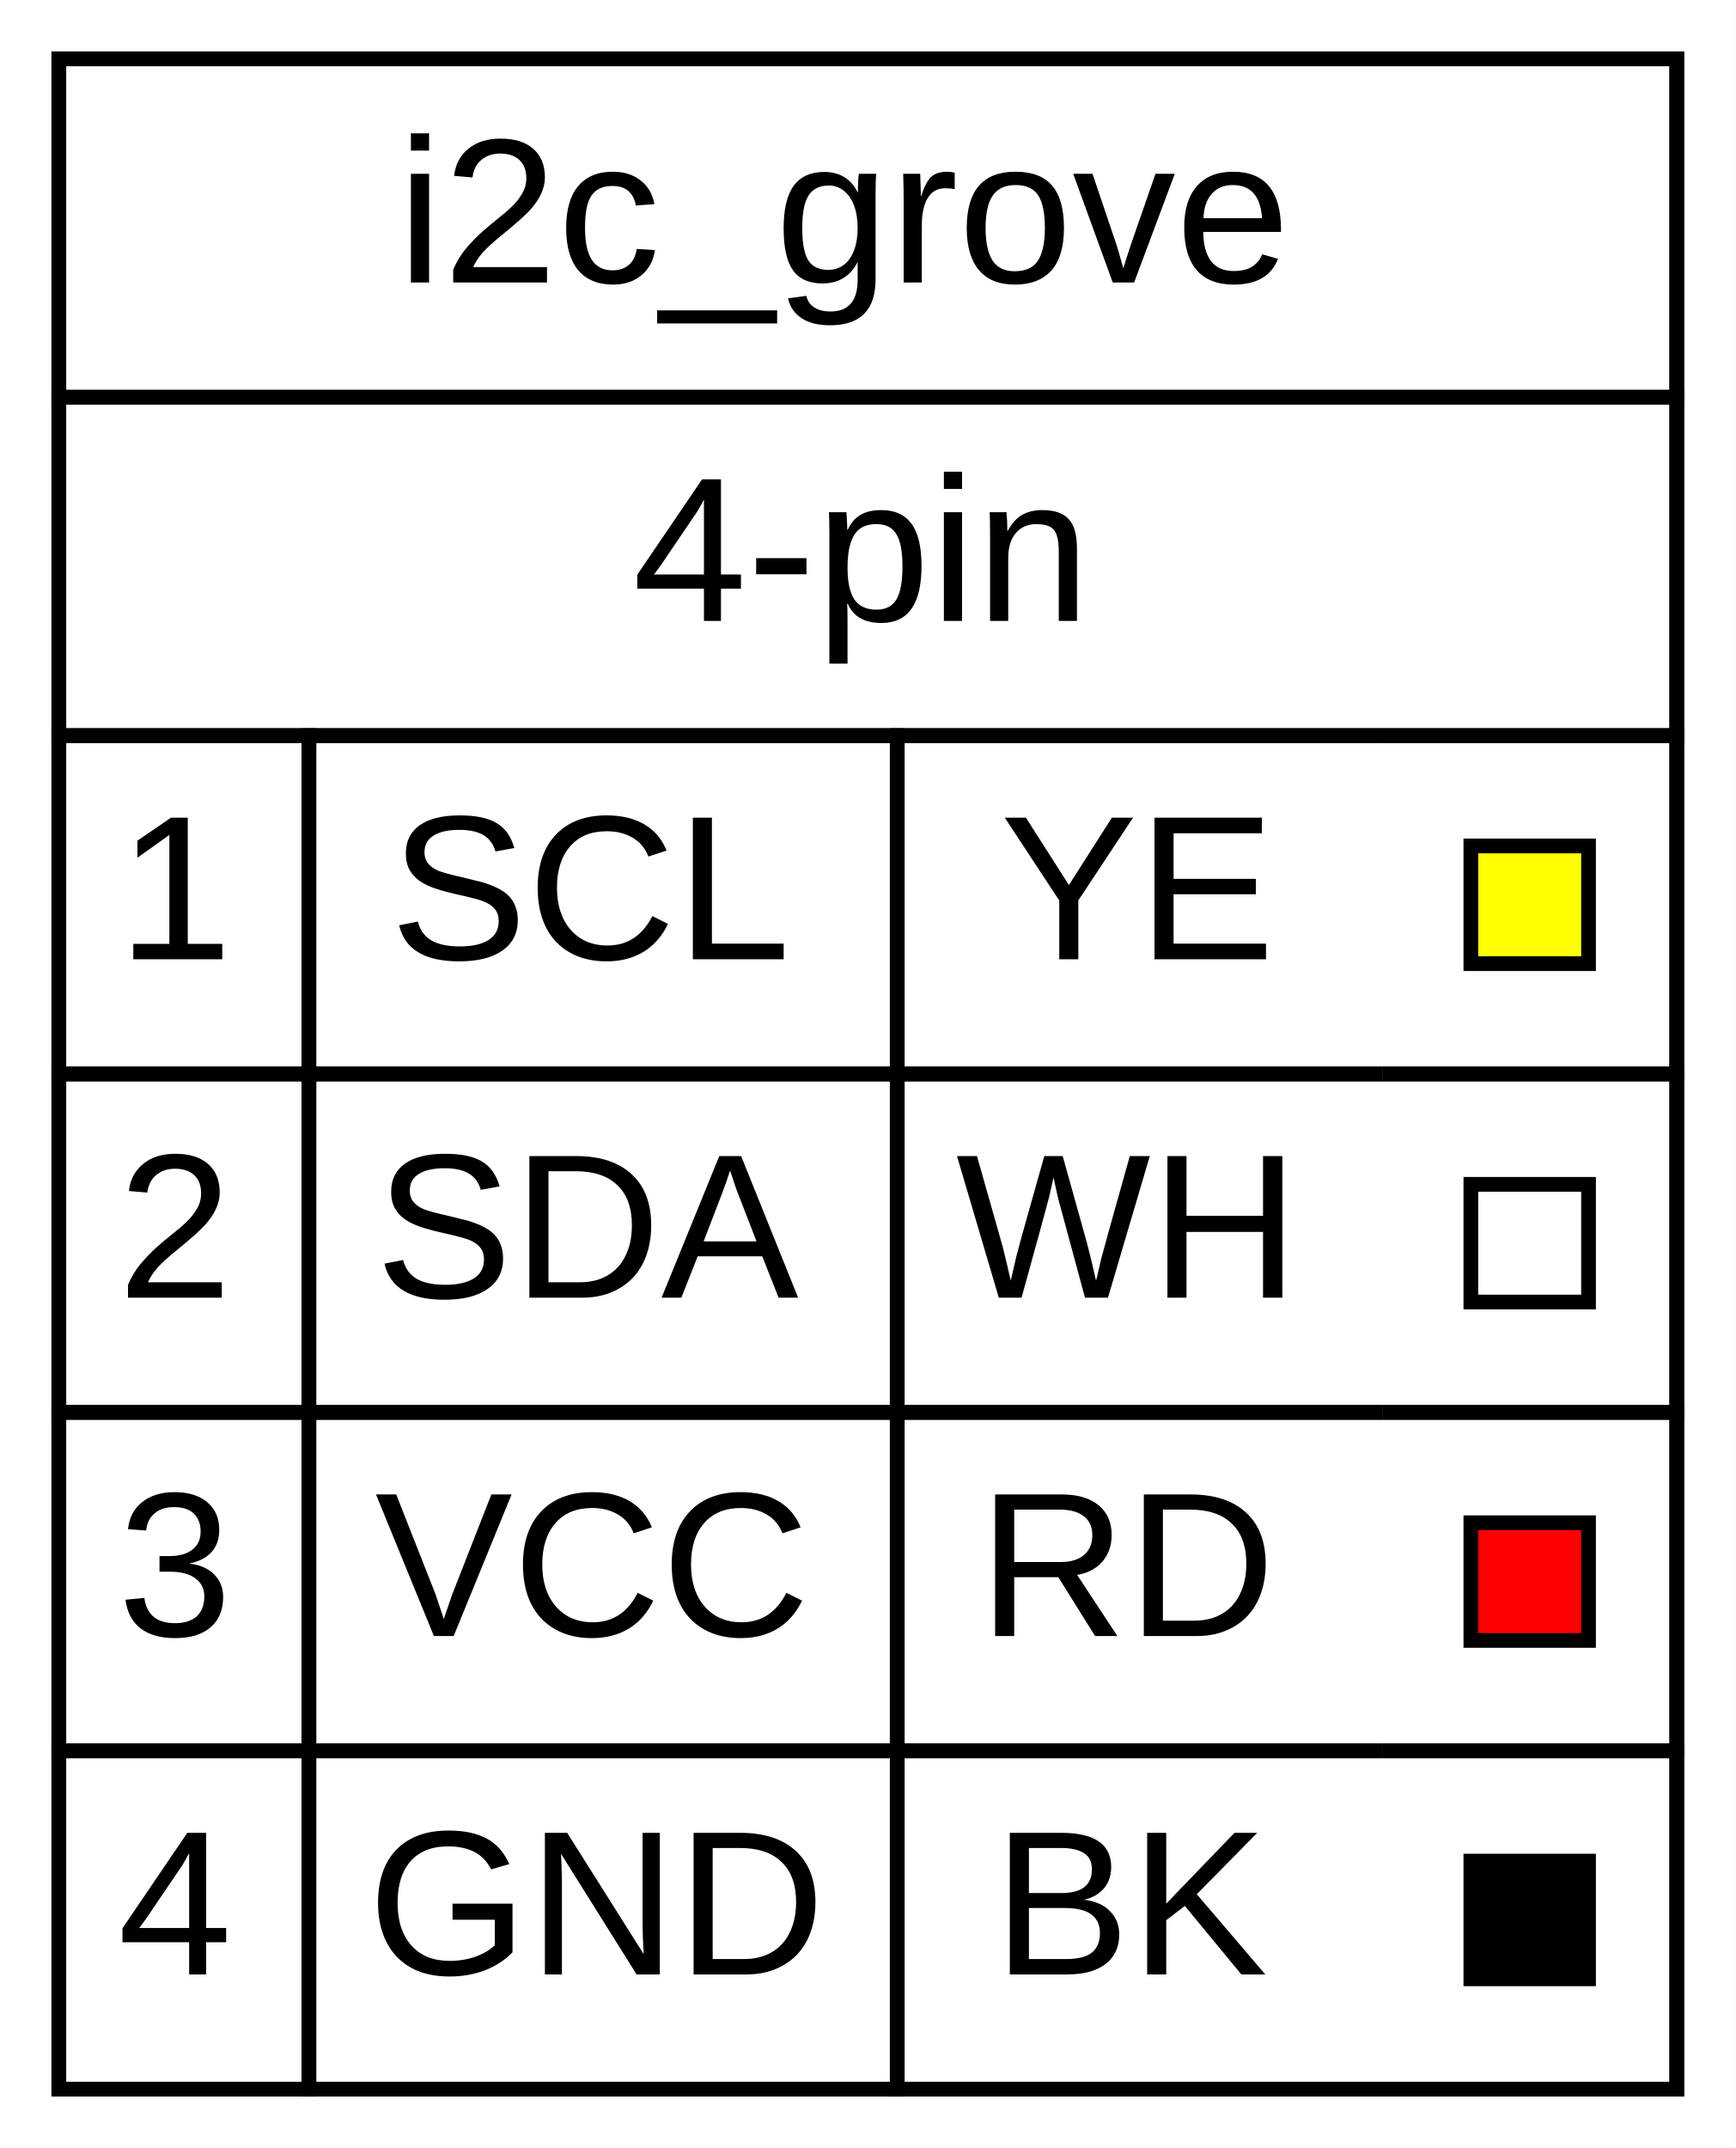
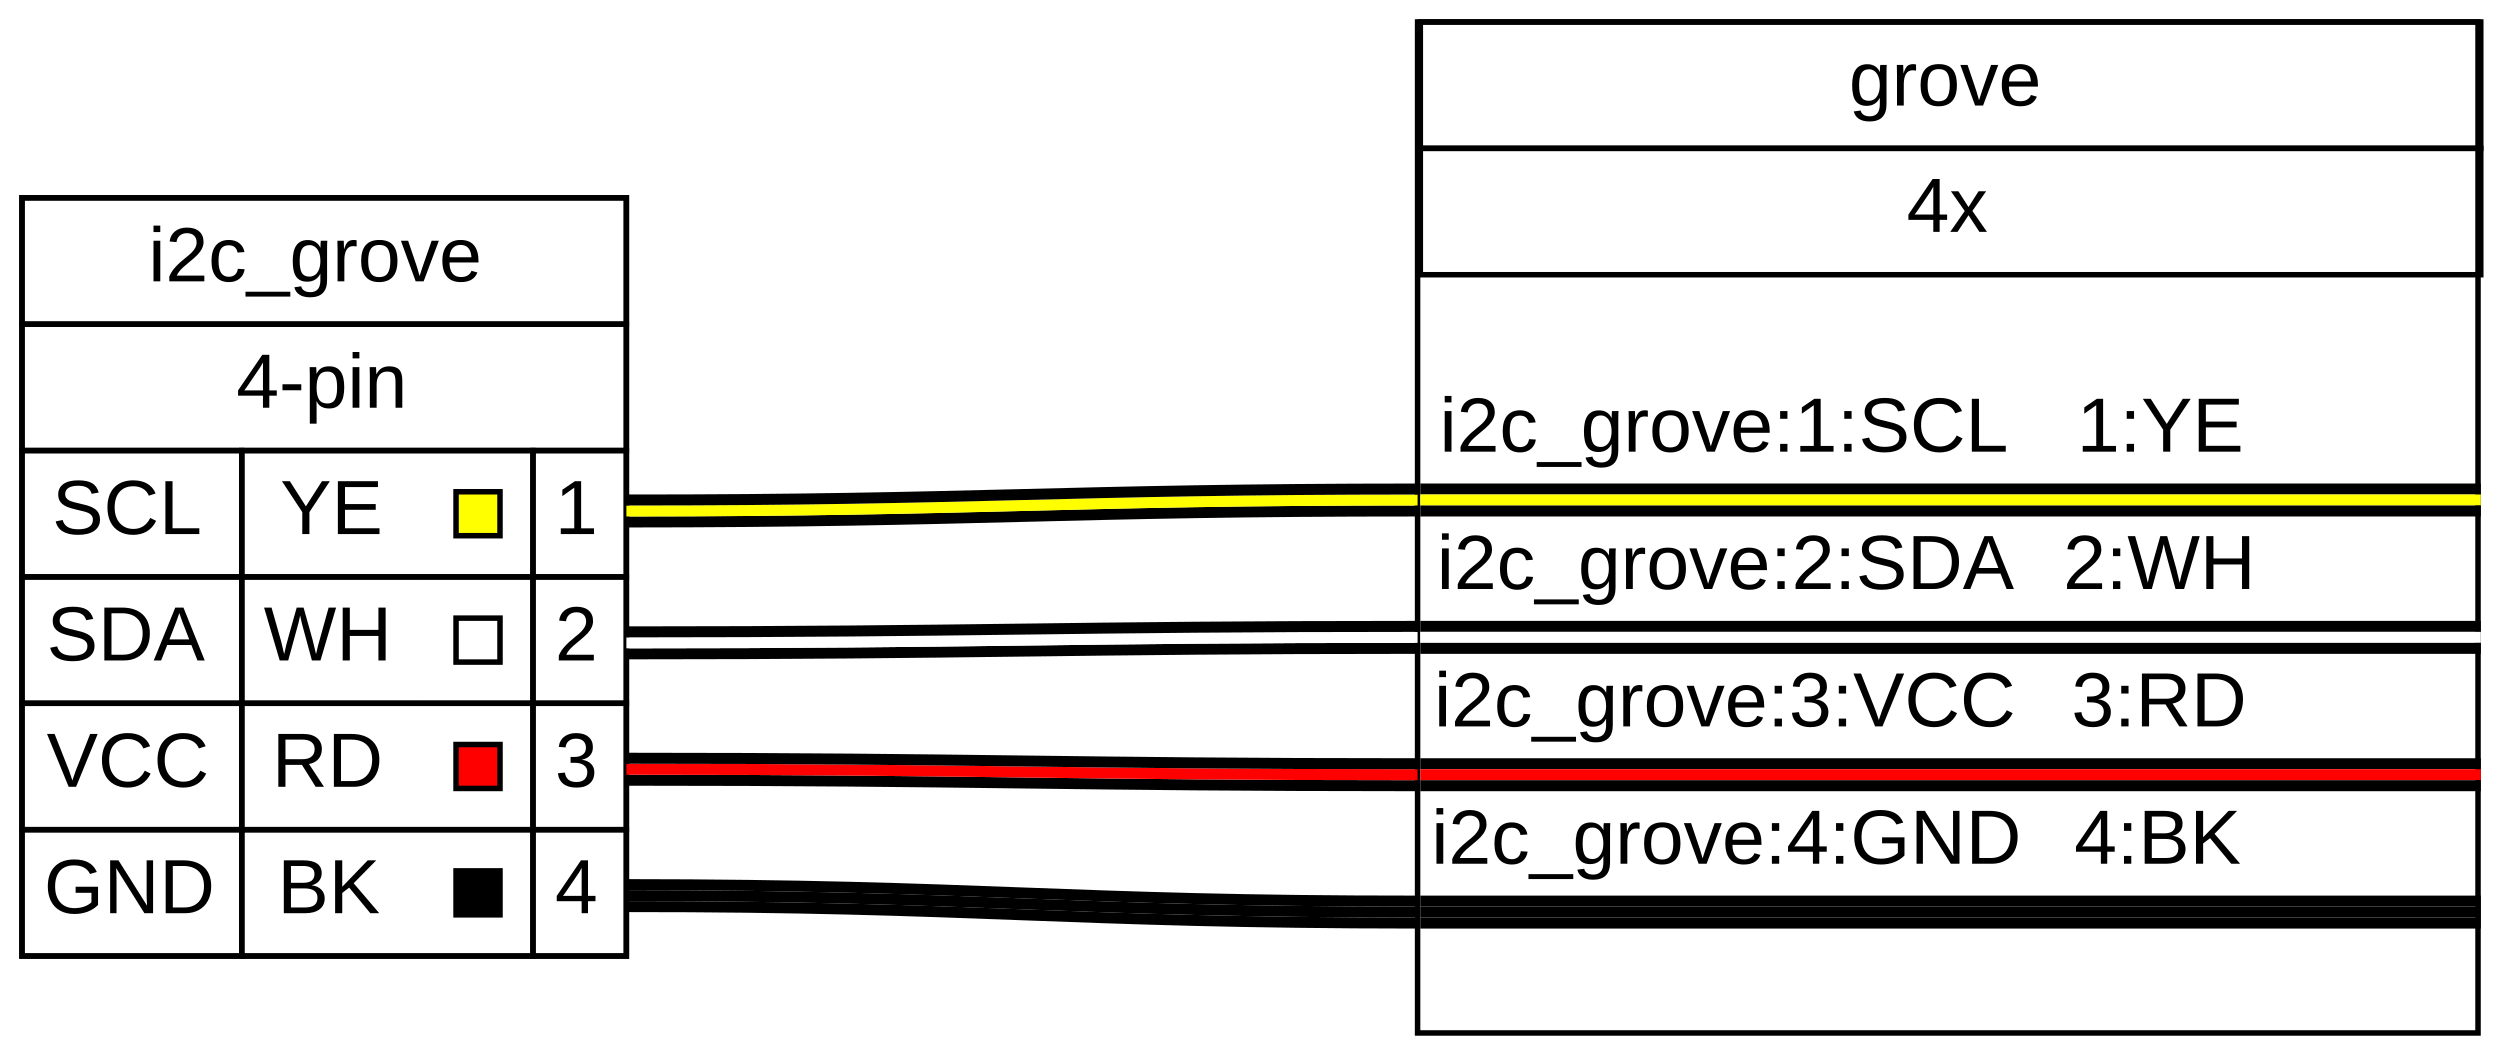
- <svg xmlns="http://www.w3.org/2000/svg" width="118pt" height="146pt" viewBox="0.00 0.00 118.00 146.00">
-   <g id="graph0" class="graph" transform="scale(1 1) rotate(0) translate(4 142)">
-     <polygon fill="#ffffff" stroke="transparent" points="-4,4 -4,-142 114,-142 114,4 -4,4" />
+ <svg xmlns="http://www.w3.org/2000/svg" width="455pt" height="192pt" viewBox="0.00 0.00 455.00 192.00">
+   <g id="graph0" class="graph" transform="scale(1 1) rotate(0) translate(4 188)">
+     <polygon fill="#ffffff" stroke="transparent" points="-4,4 -4,-188 451,-188 451,4 -4,4" />
    <g id="node1" class="node">
-       <polygon fill="#ffffff" stroke="black" points="110,-138 0,-138 0,0 110,0 110,-138" />
-       <polygon fill="none" stroke="black" points="0,-115 0,-138 110,-138 110,-115 0,-115" />
-       <text text-anchor="start" x="23" y="-122.8" font-family="arial" font-size="14.00">i2c_grove</text>
-       <polygon fill="none" stroke="black" points="0,-92 0,-115 110,-115 110,-92 0,-92" />
-       <text text-anchor="start" x="39" y="-99.8" font-family="arial" font-size="14.00">4-pin</text>
-       <polygon fill="none" stroke="black" points="0,-69 0,-92 17,-92 17,-69 0,-69" />
-       <text text-anchor="start" x="4" y="-76.8" font-family="arial" font-size="14.00">1</text>
-       <polygon fill="none" stroke="black" points="17,-69 17,-92 57,-92 57,-69 17,-69" />
-       <text text-anchor="start" x="22.5" y="-76.8" font-family="arial" font-size="14.00">SCL</text>
-       <polyline fill="none" stroke="black" points="90,-92 57,-92 57,-69 90,-69 " />
-       <text text-anchor="start" x="64" y="-76.8" font-family="arial" font-size="14.00">YE</text>
-       <polyline fill="none" stroke="black" points="90,-69 110,-69 110,-92 90,-92 " />
-       <polygon fill="#ffff00" stroke="transparent" points="96,-76.5 96,-84.5 104,-84.5 104,-76.5 96,-76.5" />
-       <polygon fill="none" stroke="black" points="96,-76.5 96,-84.5 104,-84.5 104,-76.5 96,-76.5" />
-       <polygon fill="none" stroke="black" points="0,-46 0,-69 17,-69 17,-46 0,-46" />
-       <text text-anchor="start" x="4" y="-53.8" font-family="arial" font-size="14.00">2</text>
-       <polygon fill="none" stroke="black" points="17,-46 17,-69 57,-69 57,-46 17,-46" />
-       <text text-anchor="start" x="21.5" y="-53.8" font-family="arial" font-size="14.00">SDA</text>
-       <polyline fill="none" stroke="black" points="90,-69 57,-69 57,-46 90,-46 " />
-       <text text-anchor="start" x="61" y="-53.8" font-family="arial" font-size="14.00">WH</text>
-       <polyline fill="none" stroke="black" points="90,-46 110,-46 110,-69 90,-69 " />
-       <polygon fill="#ffffff" stroke="transparent" points="96,-53.5 96,-61.5 104,-61.5 104,-53.5 96,-53.5" />
-       <polygon fill="none" stroke="black" points="96,-53.5 96,-61.5 104,-61.5 104,-53.5 96,-53.5" />
-       <polygon fill="none" stroke="black" points="0,-23 0,-46 17,-46 17,-23 0,-23" />
-       <text text-anchor="start" x="4" y="-30.8" font-family="arial" font-size="14.00">3</text>
-       <polygon fill="none" stroke="black" points="17,-23 17,-46 57,-46 57,-23 17,-23" />
-       <text text-anchor="start" x="21.5" y="-30.8" font-family="arial" font-size="14.00">VCC</text>
-       <polyline fill="none" stroke="black" points="90,-46 57,-46 57,-23 90,-23 " />
-       <text text-anchor="start" x="62.5" y="-30.8" font-family="arial" font-size="14.00">RD</text>
-       <polyline fill="none" stroke="black" points="90,-23 110,-23 110,-46 90,-46 " />
-       <polygon fill="#ff0000" stroke="transparent" points="96,-30.5 96,-38.5 104,-38.5 104,-30.5 96,-30.5" />
-       <polygon fill="none" stroke="black" points="96,-30.5 96,-38.5 104,-38.5 104,-30.5 96,-30.5" />
-       <polygon fill="none" stroke="black" points="0,0 0,-23 17,-23 17,0 0,0" />
-       <text text-anchor="start" x="4" y="-7.8" font-family="arial" font-size="14.00">4</text>
-       <polygon fill="none" stroke="black" points="17,0 17,-23 57,-23 57,0 17,0" />
-       <text text-anchor="start" x="21" y="-7.8" font-family="arial" font-size="14.00">GND</text>
-       <polyline fill="none" stroke="black" points="90,-23 57,-23 57,0 90,0 " />
-       <text text-anchor="start" x="63.5" y="-7.8" font-family="arial" font-size="14.00">BK</text>
-       <polyline fill="none" stroke="black" points="90,0 110,0 110,-23 90,-23 " />
-       <polygon fill="#000000" stroke="transparent" points="96,-7.5 96,-15.5 104,-15.5 104,-7.5 96,-7.5" />
-       <polygon fill="none" stroke="black" points="96,-7.5 96,-15.5 104,-15.5 104,-7.5 96,-7.5" />
+       <polygon fill="#ffffff" stroke="black" points="110,-152 0,-152 0,-14 110,-14 110,-152" />
+       <polygon fill="none" stroke="black" points="0,-129 0,-152 110,-152 110,-129 0,-129" />
+       <text text-anchor="start" x="23" y="-136.8" font-family="arial" font-size="14.00">i2c_grove</text>
+       <polygon fill="none" stroke="black" points="0,-106 0,-129 110,-129 110,-106 0,-106" />
+       <text text-anchor="start" x="39" y="-113.8" font-family="arial" font-size="14.00">4-pin</text>
+       <polygon fill="none" stroke="black" points="0,-83 0,-106 40,-106 40,-83 0,-83" />
+       <text text-anchor="start" x="5.5" y="-90.8" font-family="arial" font-size="14.00">SCL</text>
+       <polyline fill="none" stroke="black" points="73,-106 40,-106 40,-83 73,-83 " />
+       <text text-anchor="start" x="47" y="-90.8" font-family="arial" font-size="14.00">YE</text>
+       <polyline fill="none" stroke="black" points="73,-83 93,-83 93,-106 73,-106 " />
+       <polygon fill="#ffff00" stroke="transparent" points="79,-90.5 79,-98.5 87,-98.5 87,-90.5 79,-90.5" />
+       <polygon fill="none" stroke="black" points="79,-90.5 79,-98.5 87,-98.5 87,-90.5 79,-90.5" />
+       <polygon fill="none" stroke="black" points="93,-83 93,-106 110,-106 110,-83 93,-83" />
+       <text text-anchor="start" x="97" y="-90.8" font-family="arial" font-size="14.00">1</text>
+       <polygon fill="none" stroke="black" points="0,-60 0,-83 40,-83 40,-60 0,-60" />
+       <text text-anchor="start" x="4.5" y="-67.8" font-family="arial" font-size="14.00">SDA</text>
+       <polyline fill="none" stroke="black" points="73,-83 40,-83 40,-60 73,-60 " />
+       <text text-anchor="start" x="44" y="-67.8" font-family="arial" font-size="14.00">WH</text>
+       <polyline fill="none" stroke="black" points="73,-60 93,-60 93,-83 73,-83 " />
+       <polygon fill="#ffffff" stroke="transparent" points="79,-67.5 79,-75.5 87,-75.5 87,-67.5 79,-67.5" />
+       <polygon fill="none" stroke="black" points="79,-67.5 79,-75.5 87,-75.5 87,-67.5 79,-67.5" />
+       <polygon fill="none" stroke="black" points="93,-60 93,-83 110,-83 110,-60 93,-60" />
+       <text text-anchor="start" x="97" y="-67.8" font-family="arial" font-size="14.00">2</text>
+       <polygon fill="none" stroke="black" points="0,-37 0,-60 40,-60 40,-37 0,-37" />
+       <text text-anchor="start" x="4.5" y="-44.8" font-family="arial" font-size="14.00">VCC</text>
+       <polyline fill="none" stroke="black" points="73,-60 40,-60 40,-37 73,-37 " />
+       <text text-anchor="start" x="45.5" y="-44.8" font-family="arial" font-size="14.00">RD</text>
+       <polyline fill="none" stroke="black" points="73,-37 93,-37 93,-60 73,-60 " />
+       <polygon fill="#ff0000" stroke="transparent" points="79,-44.5 79,-52.5 87,-52.5 87,-44.5 79,-44.5" />
+       <polygon fill="none" stroke="black" points="79,-44.5 79,-52.5 87,-52.5 87,-44.5 79,-44.5" />
+       <polygon fill="none" stroke="black" points="93,-37 93,-60 110,-60 110,-37 93,-37" />
+       <text text-anchor="start" x="97" y="-44.8" font-family="arial" font-size="14.00">3</text>
+       <polygon fill="none" stroke="black" points="0,-14 0,-37 40,-37 40,-14 0,-14" />
+       <text text-anchor="start" x="4" y="-21.8" font-family="arial" font-size="14.00">GND</text>
+       <polyline fill="none" stroke="black" points="73,-37 40,-37 40,-14 73,-14 " />
+       <text text-anchor="start" x="46.5" y="-21.8" font-family="arial" font-size="14.00">BK</text>
+       <polyline fill="none" stroke="black" points="73,-14 93,-14 93,-37 73,-37 " />
+       <polygon fill="#000000" stroke="transparent" points="79,-21.5 79,-29.5 87,-29.5 87,-21.5 79,-21.5" />
+       <polygon fill="none" stroke="black" points="79,-21.5 79,-29.5 87,-29.5 87,-21.5 79,-21.5" />
+       <polygon fill="none" stroke="black" points="93,-14 93,-37 110,-37 110,-14 93,-14" />
+       <text text-anchor="start" x="97" y="-21.8" font-family="arial" font-size="14.00">4</text>
+     </g>
+     <g id="node2" class="node">
+       <polygon fill="#ffffff" stroke="black" points="447,-184 254,-184 254,0 447,0 447,-184" />
+       <polygon fill="none" stroke="black" points="254.5,-161 254.5,-184 447.5,-184 447.5,-161 254.5,-161" />
+       <text text-anchor="start" x="332.5" y="-168.8" font-family="arial" font-size="14.00">grove</text>
+       <polygon fill="none" stroke="black" points="254.5,-138 254.5,-161 447.5,-161 447.5,-138 254.5,-138" />
+       <text text-anchor="start" x="343" y="-145.8" font-family="arial" font-size="14.00">4x</text>
+       <text text-anchor="start" x="310" y="-124.8" font-family="arial" font-size="14.00"> </text>
+       <text text-anchor="start" x="258" y="-105.8" font-family="arial" font-size="14.00">i2c_grove:1:SCL</text>
+       <text text-anchor="start" x="374" y="-105.8" font-family="arial" font-size="14.00">     1:YE    </text>
+       <polygon fill="#000000" stroke="transparent" points="254.5,-98 254.5,-100 447.5,-100 447.5,-98 254.5,-98" />
+       <polygon fill="#ffff00" stroke="transparent" points="254.5,-96 254.5,-98 447.5,-98 447.5,-96 254.5,-96" />
+       <polygon fill="#000000" stroke="transparent" points="254.5,-94 254.5,-96 447.5,-96 447.5,-94 254.5,-94" />
+       <text text-anchor="start" x="257.5" y="-80.8" font-family="arial" font-size="14.00">i2c_grove:2:SDA</text>
+       <text text-anchor="start" x="371.5" y="-80.8" font-family="arial" font-size="14.00">     2:WH    </text>
+       <polygon fill="#000000" stroke="transparent" points="254.5,-73 254.5,-75 447.5,-75 447.5,-73 254.5,-73" />
+       <polygon fill="#ffffff" stroke="transparent" points="254.5,-71 254.5,-73 447.5,-73 447.5,-71 254.5,-71" />
+       <polygon fill="#000000" stroke="transparent" points="254.5,-69 254.5,-71 447.5,-71 447.5,-69 254.5,-69" />
+       <text text-anchor="start" x="257" y="-55.8" font-family="arial" font-size="14.00">i2c_grove:3:VCC</text>
+       <text text-anchor="start" x="373" y="-55.8" font-family="arial" font-size="14.00">     3:RD    </text>
+       <polygon fill="#000000" stroke="transparent" points="254.5,-48 254.5,-50 447.5,-50 447.5,-48 254.5,-48" />
+       <polygon fill="#ff0000" stroke="transparent" points="254.5,-46 254.5,-48 447.5,-48 447.5,-46 254.5,-46" />
+       <polygon fill="#000000" stroke="transparent" points="254.5,-44 254.5,-46 447.5,-46 447.5,-44 254.5,-44" />
+       <text text-anchor="start" x="256.5" y="-30.8" font-family="arial" font-size="14.00">i2c_grove:4:GND</text>
+       <text text-anchor="start" x="373.5" y="-30.8" font-family="arial" font-size="14.00">     4:BK    </text>
+       <polygon fill="#000000" stroke="transparent" points="254.5,-23 254.5,-25 447.5,-25 447.5,-23 254.5,-23" />
+       <polygon fill="#000000" stroke="transparent" points="254.5,-21 254.5,-23 447.5,-23 447.5,-21 254.5,-21" />
+       <polygon fill="#000000" stroke="transparent" points="254.5,-19 254.5,-21 447.5,-21 447.5,-19 254.5,-19" />
+       <text text-anchor="start" x="310" y="-5.8" font-family="arial" font-size="14.00"> </text>
+     </g>
+     <g id="edge1" class="edge">
+       <path fill="none" stroke="#000000" stroke-width="2" d="M110,-93C174.25,-93.02 190.24,-95.02 254,-95" />
+       <path fill="none" stroke="#ffff00" stroke-width="2" d="M110,-95C174.01,-95 189.99,-97 254,-97" />
+       <path fill="none" stroke="#000000" stroke-width="2" d="M110,-97C173.76,-96.98 189.75,-98.98 254,-99" />
+     </g>
+     <g id="edge2" class="edge">
+       <path fill="none" stroke="#000000" stroke-width="2" d="M110,-69C174.13,-69 190.12,-70 254,-70" />
+       <path fill="none" stroke="#ffffff" stroke-width="2" d="M110,-71C174,-71 190,-72 254,-72" />
+       <path fill="none" stroke="#000000" stroke-width="2" d="M110,-73C173.88,-73 189.87,-74 254,-74" />
+     </g>
+     <g id="edge3" class="edge">
+       <path fill="none" stroke="#000000" stroke-width="2" d="M110,-46C173.88,-46 189.87,-45 254,-45" />
+       <path fill="none" stroke="#ff0000" stroke-width="2" d="M110,-48C174,-48 190,-47 254,-47" />
+       <path fill="none" stroke="#000000" stroke-width="2" d="M110,-50C174.13,-50 190.12,-49 254,-49" />
+     </g>
+     <g id="edge4" class="edge">
+       <path fill="none" stroke="#000000" stroke-width="2" d="M110,-23C173.64,-23.03 189.62,-20.03 254,-20" />
+       <path fill="none" stroke="#000000" stroke-width="2" d="M110,-25C174.01,-25 189.99,-22 254,-22" />
+       <path fill="none" stroke="#000000" stroke-width="2" d="M110,-27C174.38,-26.97 190.36,-23.97 254,-24" />
    </g>
  </g>
</svg>
